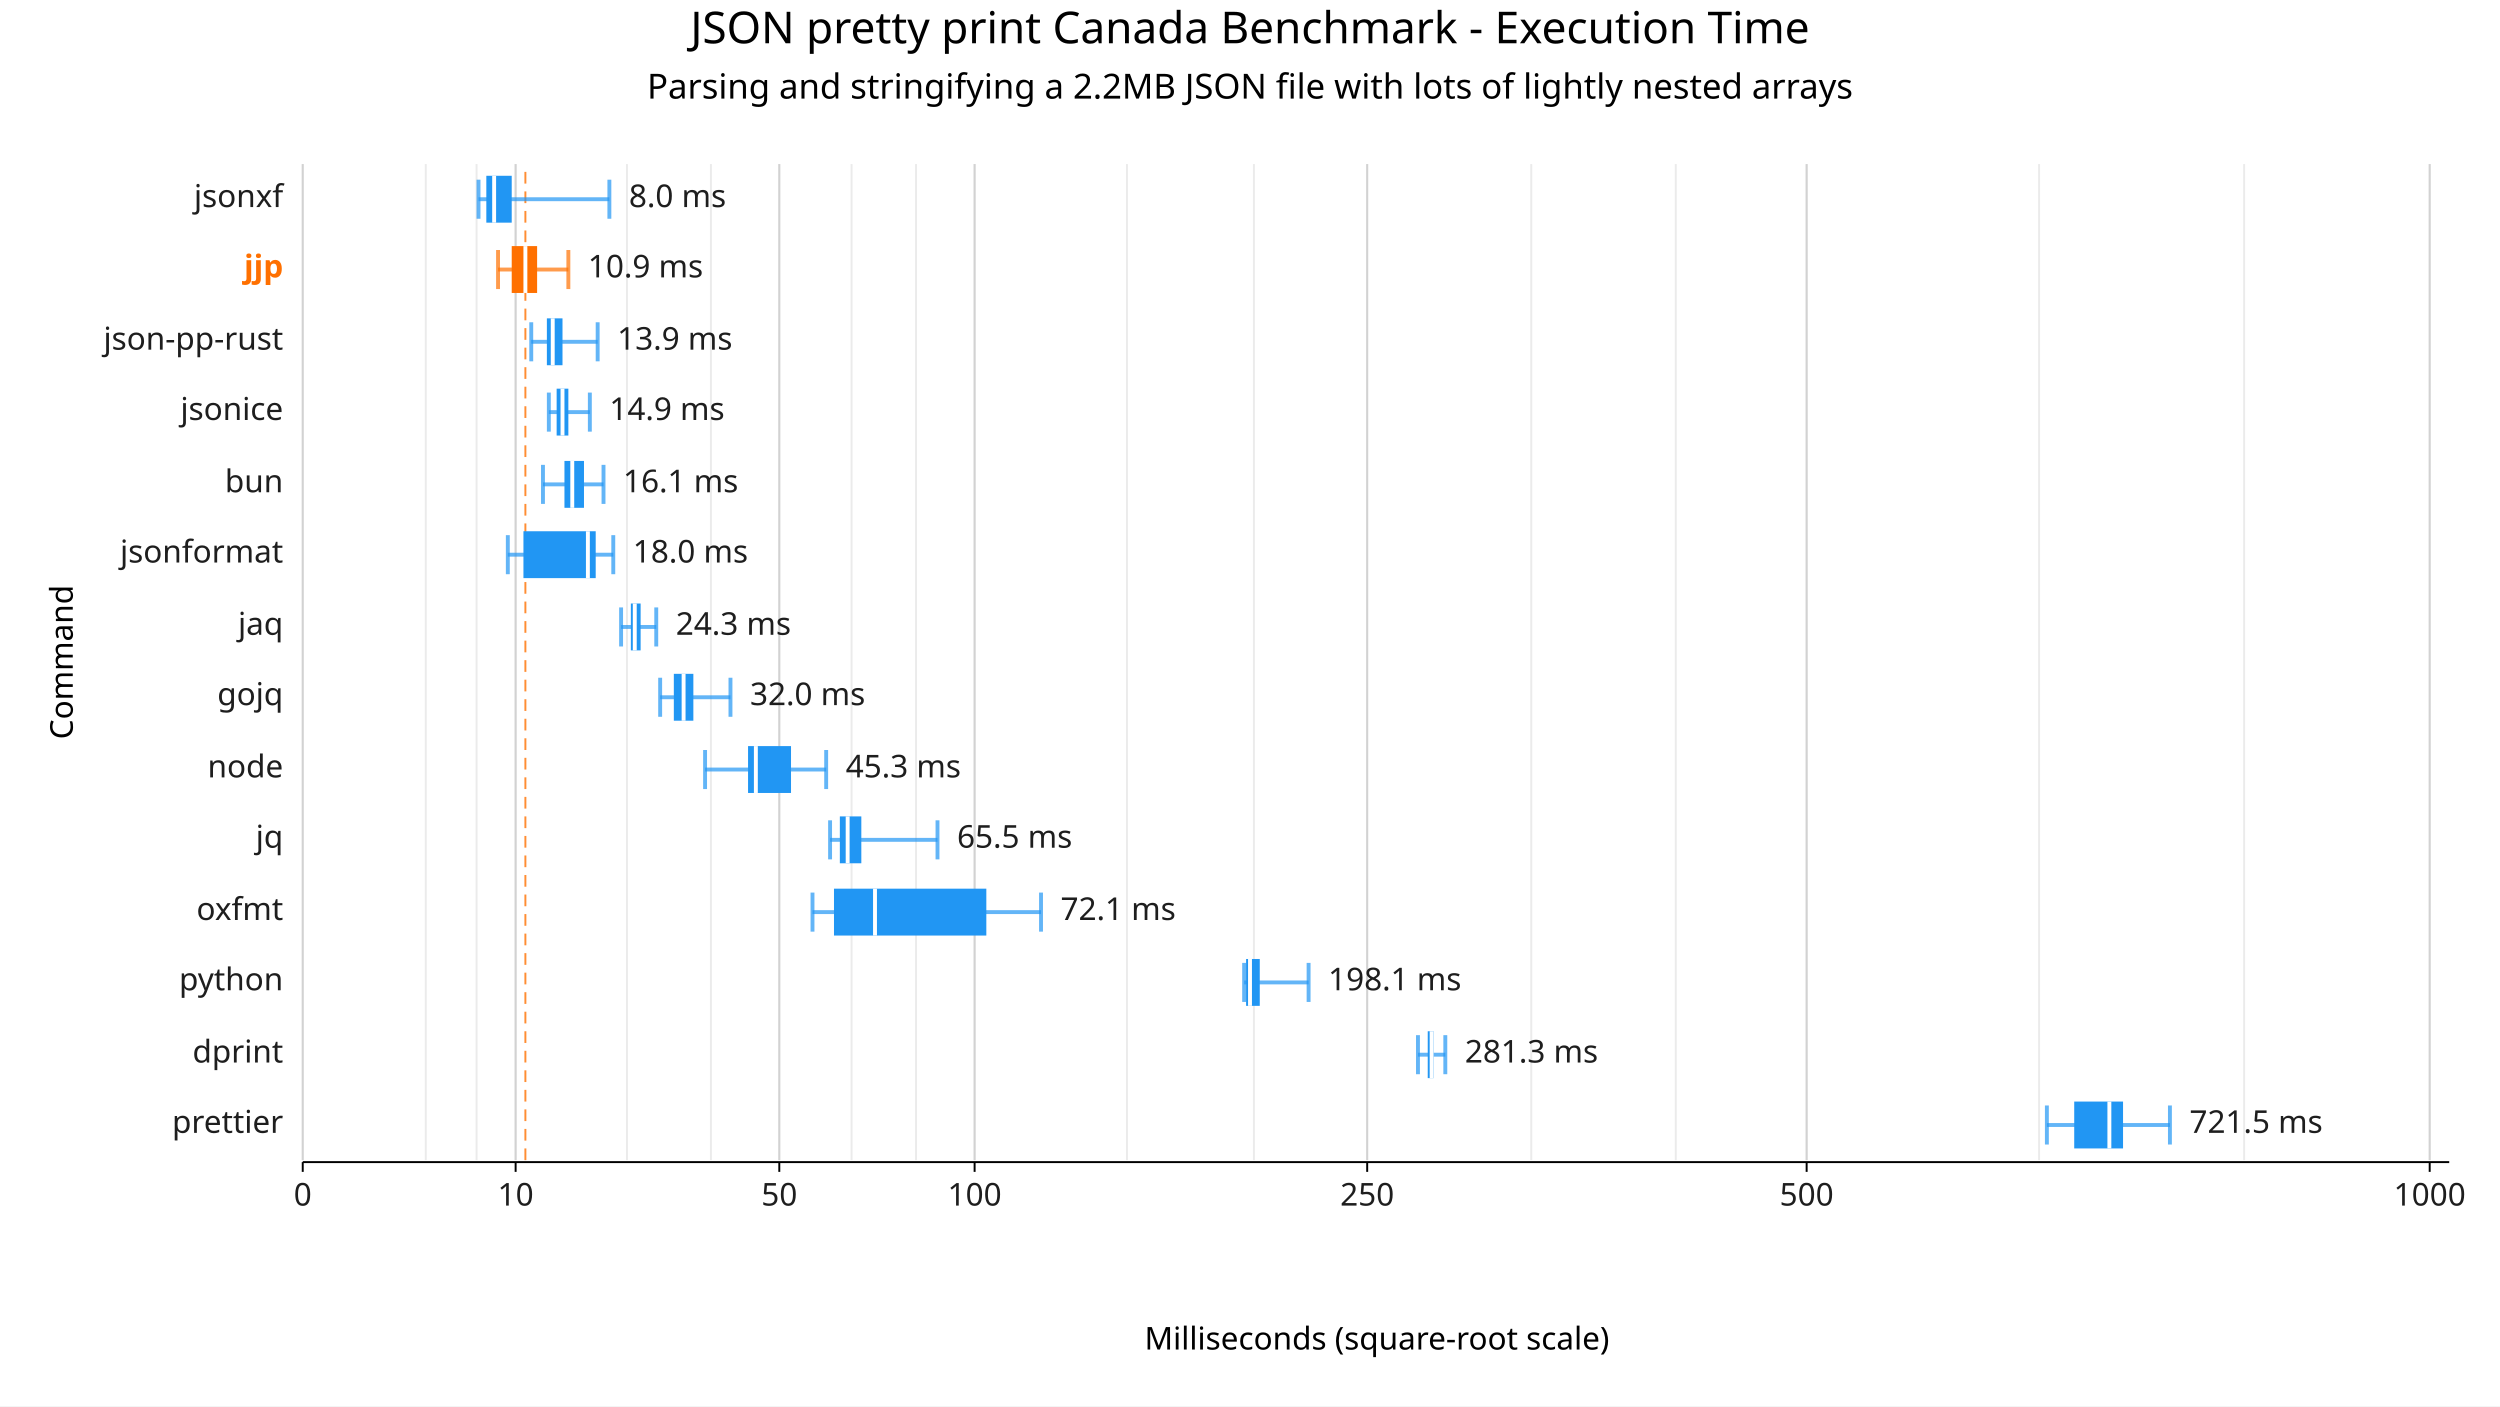
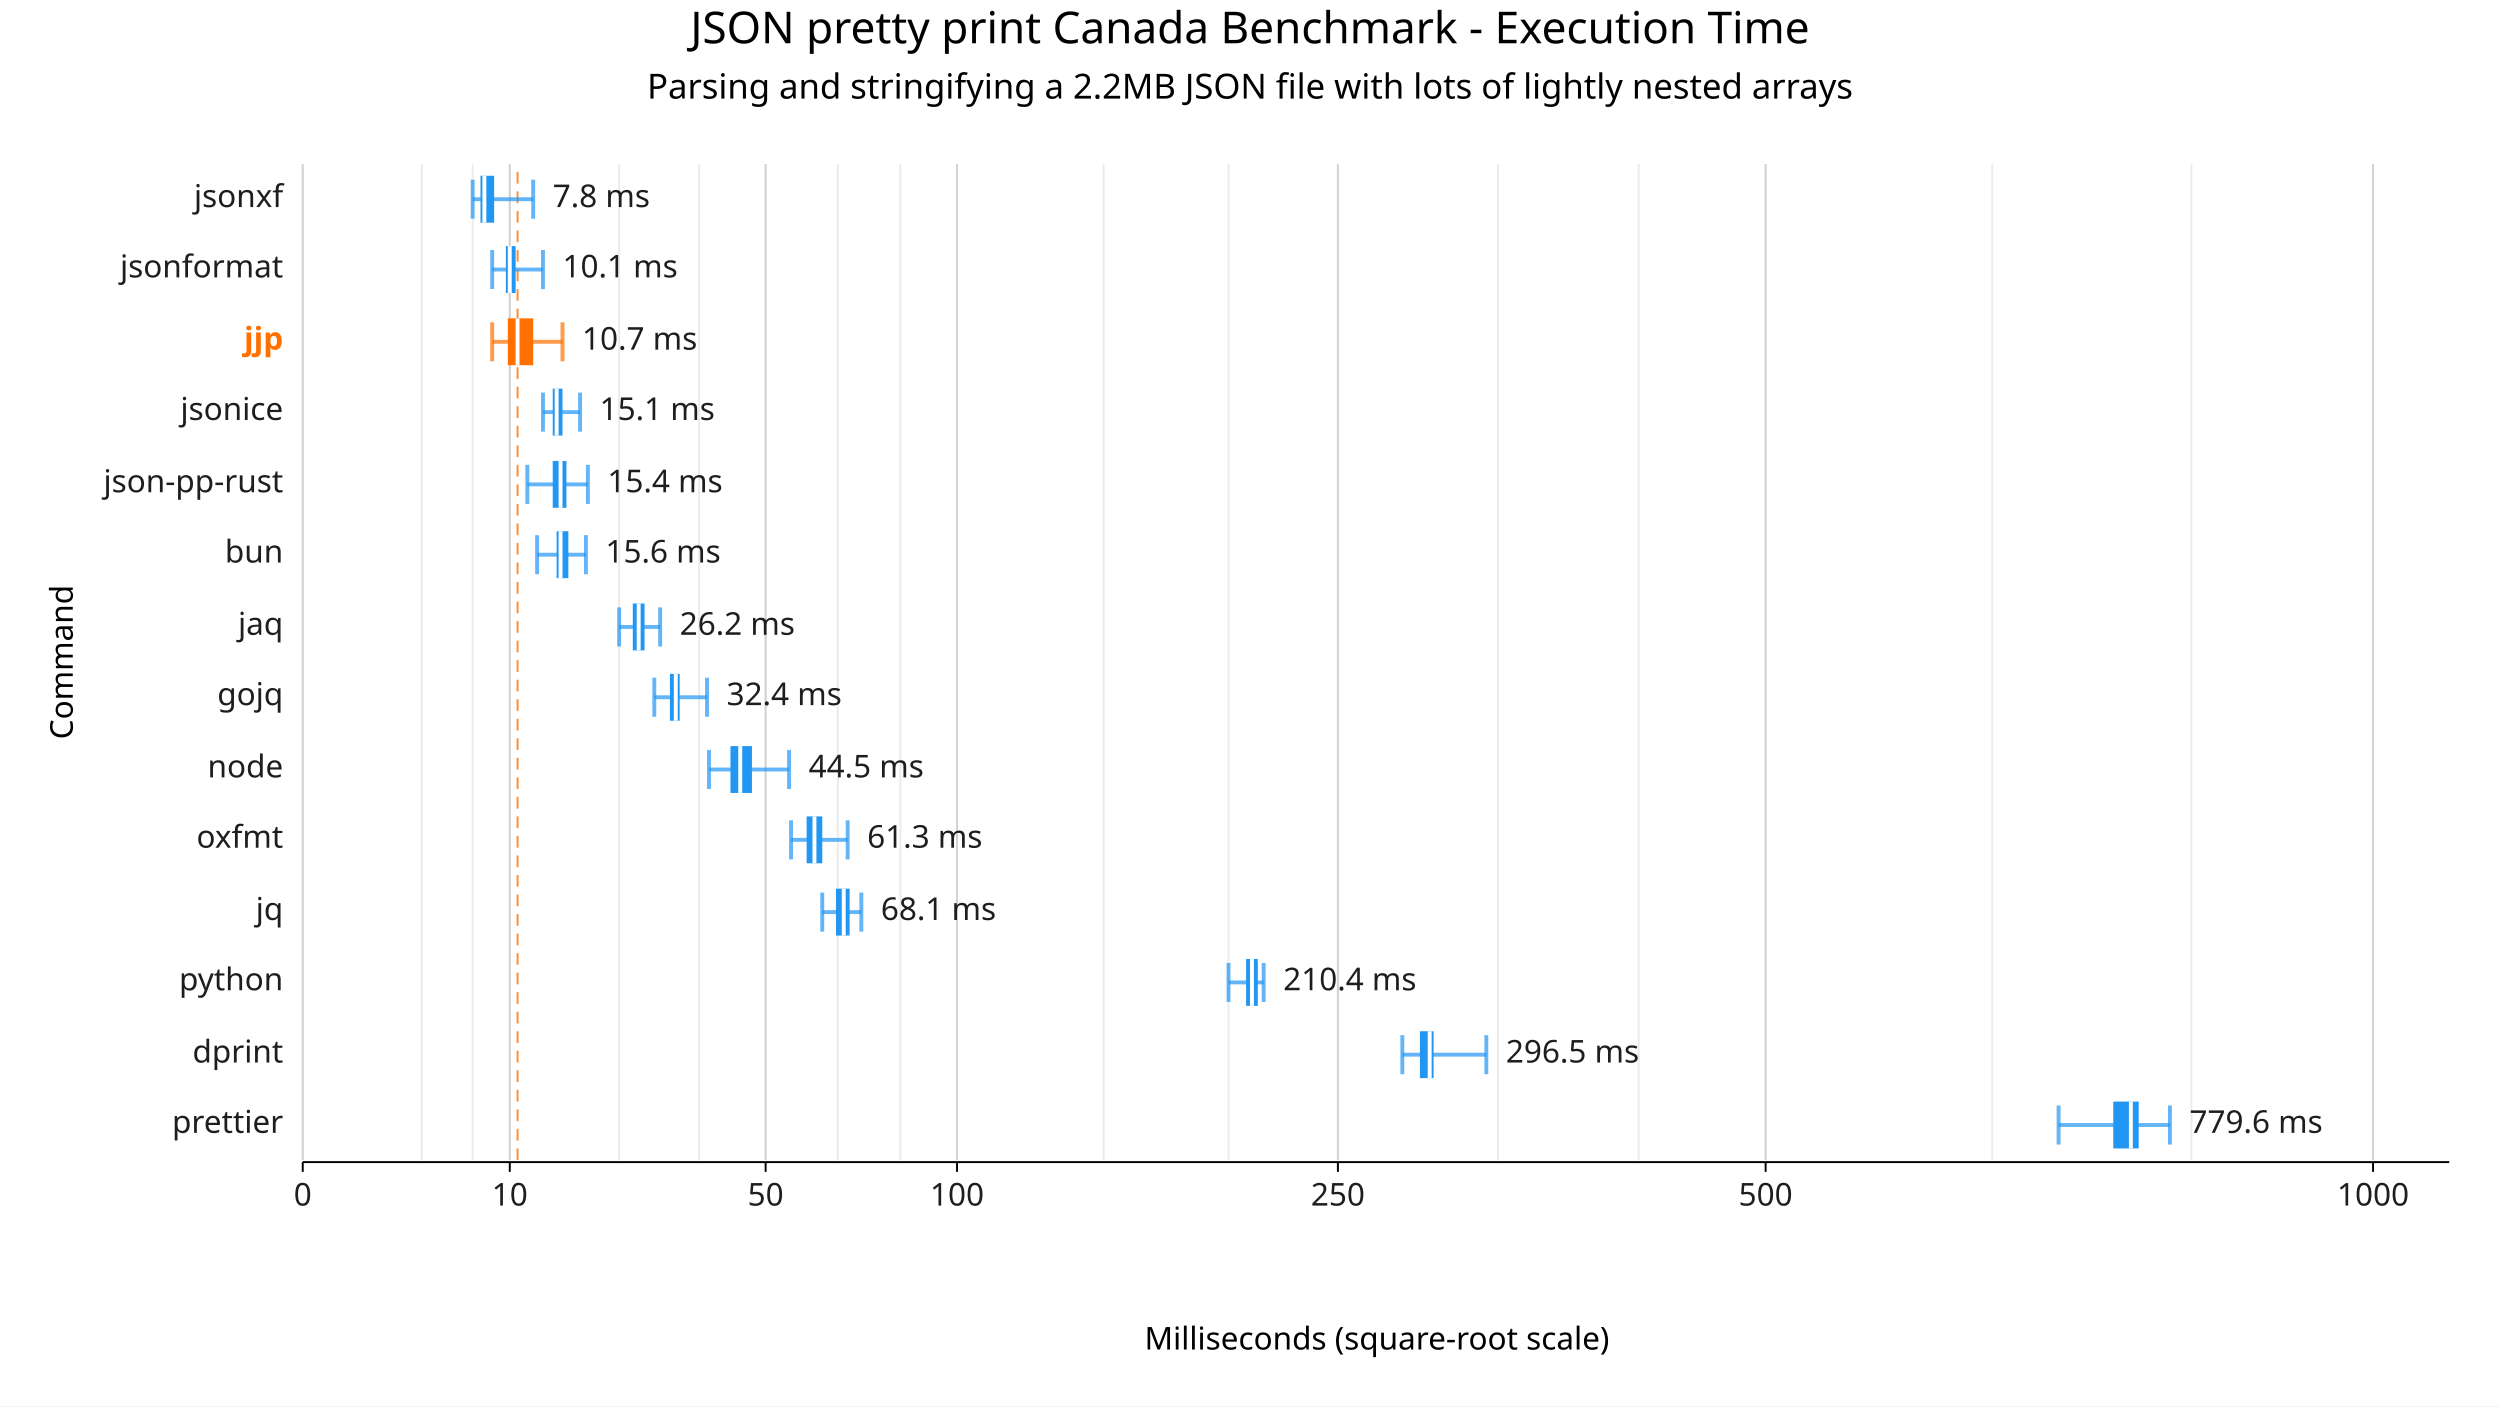
<svg xmlns="http://www.w3.org/2000/svg" width="1280" height="720" viewBox="0 0 1280 720">
  <path fill="#fff" d="M0 0h1280v720H0Z" />
  <text x="640" y="5" fill="#000" dy=".76em" font-family="sans-serif" font-size="22.581px" text-anchor="middle">JSON pretty print Canada Benchmark - Execution Time</text>
  <text x="640" y="37" fill="#000" dy=".76em" font-family="sans-serif" font-size="17.742px" text-anchor="middle">Parsing and stringifying a 2.2MB JSON file with lots of lightly nested arrays</text>
-   <path stroke="#ebebeb" d="M155 594V84M264 594V84M399 594V84M499 594V84M700 594V84M925 594V84M1244 594V84M218 594V84M244 594V84M321 594V84M364 594V84M436 594V84M469 594V84M577 594V84M642 594V84M784 594V84M858 594V84M1044 594V84M1149 594V84" />
+   <path stroke="#ebebeb" d="M155 594V84M261 594V84M392 594V84M490 594V84M685 594V84M904 594V84M1215 594V84M216 594V84M242 594V84M317 594V84M358 594V84M429 594V84M461 594V84M565 594V84M629 594V84M767 594V84M839 594V84M1020 594V84M1122 594V84" />
  <text x="25" y="339" fill="#000" dy=".76em" font-family="sans-serif" font-size="16.129px" text-anchor="middle" transform="rotate(270 25 339)">Command</text>
  <text x="705" y="695" fill="#000" dy="-.5ex" font-family="sans-serif" font-size="16.129px" text-anchor="middle">Milliseconds (square-root scale)</text>
-   <path stroke="#d2d2d2" d="M155 594V84M264 594V84M399 594V84M499 594V84M700 594V84M925 594V84M1244 594V84" />
+   <path stroke="#d2d2d2" d="M155 594V84M261 594V84M392 594V84M490 594V84M685 594V84M904 594V84M1215 594V84" />
  <path fill="none" stroke="#000" d="M155 595h1099" />
  <text x="155" y="605" fill="#1e1e1e" dy=".76em" font-family="sans-serif" font-size="16.129px" text-anchor="middle">0</text>
  <path fill="none" stroke="#000" d="M155 595v5" />
-   <text x="264" y="605" fill="#1e1e1e" dy=".76em" font-family="sans-serif" font-size="16.129px" text-anchor="middle">10</text>
-   <path fill="none" stroke="#000" d="M264 595v5" />
-   <text x="399" y="605" fill="#1e1e1e" dy=".76em" font-family="sans-serif" font-size="16.129px" text-anchor="middle">50</text>
-   <path fill="none" stroke="#000" d="M399 595v5" />
-   <text x="499" y="605" fill="#1e1e1e" dy=".76em" font-family="sans-serif" font-size="16.129px" text-anchor="middle">100</text>
-   <path fill="none" stroke="#000" d="M499 595v5" />
-   <text x="700" y="605" fill="#1e1e1e" dy=".76em" font-family="sans-serif" font-size="16.129px" text-anchor="middle">250</text>
-   <path fill="none" stroke="#000" d="M700 595v5" />
-   <text x="925" y="605" fill="#1e1e1e" dy=".76em" font-family="sans-serif" font-size="16.129px" text-anchor="middle">500</text>
-   <path fill="none" stroke="#000" d="M925 595v5" />
-   <text x="1244" y="605" fill="#1e1e1e" dy=".76em" font-family="sans-serif" font-size="16.129px" text-anchor="middle">1000</text>
-   <path fill="none" stroke="#000" d="M1244 595v5" />
-   <path fill="none" stroke="#ff7000" d="M269 594v-6M269 584v-6M269 574v-6M269 564v-6M269 554v-6M269 544v-6M269 534v-6M269 524v-6M269 514v-6M269 504v-6M269 494v-6M269 484v-6M269 474v-6M269 464v-6M269 454v-6M269 444v-6M269 434v-6M269 424v-6M269 414v-6M269 404v-6M269 394v-6M269 384v-6M269 374v-6M269 364v-6M269 354v-6M269 344v-6M269 334v-6M269 324v-6M269 314v-6M269 304v-6M269 294v-6M269 284v-6M269 274v-6M269 264v-6M269 254v-6M269 244v-6M269 234v-6M269 224v-6M269 214v-6M269 204v-6M269 194v-6M269 184v-6M269 174v-6M269 164v-6M269 154v-6M269 144v-6M269 134v-6M269 124v-6M269 114v-6M269 104v-6M269 94v-6" opacity=".8" />
-   <path fill="none" stroke="#2196f3" stroke-width="2" d="M1048 576h63" opacity=".7" />
-   <path fill="none" stroke="#2196f3" stroke-width="24" d="M1062 576h25" />
-   <path fill="none" stroke="#2196f3" stroke-width="2" d="M1048 566v20M1111 566v20" opacity=".7" />
-   <path fill="none" stroke="#fff" stroke-width="2" d="M1080 564v24" />
-   <text x="1121" y="576" fill="#1e1e1e" dy=".5ex" font-family="sans-serif" font-size="16.129px">721.5 ms</text>
+   <text x="261" y="605" fill="#1e1e1e" dy=".76em" font-family="sans-serif" font-size="16.129px" text-anchor="middle">10</text>
+   <path fill="none" stroke="#000" d="M261 595v5" />
+   <text x="392" y="605" fill="#1e1e1e" dy=".76em" font-family="sans-serif" font-size="16.129px" text-anchor="middle">50</text>
+   <path fill="none" stroke="#000" d="M392 595v5" />
+   <text x="490" y="605" fill="#1e1e1e" dy=".76em" font-family="sans-serif" font-size="16.129px" text-anchor="middle">100</text>
+   <path fill="none" stroke="#000" d="M490 595v5" />
+   <text x="685" y="605" fill="#1e1e1e" dy=".76em" font-family="sans-serif" font-size="16.129px" text-anchor="middle">250</text>
+   <path fill="none" stroke="#000" d="M685 595v5" />
+   <text x="904" y="605" fill="#1e1e1e" dy=".76em" font-family="sans-serif" font-size="16.129px" text-anchor="middle">500</text>
+   <path fill="none" stroke="#000" d="M904 595v5" />
+   <text x="1215" y="605" fill="#1e1e1e" dy=".76em" font-family="sans-serif" font-size="16.129px" text-anchor="middle">1000</text>
+   <path fill="none" stroke="#000" d="M1215 595v5" />
+   <path fill="none" stroke="#ff7000" d="M265 594v-6M265 584v-6M265 574v-6M265 564v-6M265 554v-6M265 544v-6M265 534v-6M265 524v-6M265 514v-6M265 504v-6M265 494v-6M265 484v-6M265 474v-6M265 464v-6M265 454v-6M265 444v-6M265 434v-6M265 424v-6M265 414v-6M265 404v-6M265 394v-6M265 384v-6M265 374v-6M265 364v-6M265 354v-6M265 344v-6M265 334v-6M265 324v-6M265 314v-6M265 304v-6M265 294v-6M265 284v-6M265 274v-6M265 264v-6M265 254v-6M265 244v-6M265 234v-6M265 224v-6M265 214v-6M265 204v-6M265 194v-6M265 184v-6M265 174v-6M265 164v-6M265 154v-6M265 144v-6M265 134v-6M265 124v-6M265 114v-6M265 104v-6M265 94v-6" opacity=".8" />
+   <path fill="none" stroke="#2196f3" stroke-width="2" d="M1054 576h57" opacity=".7" />
+   <path fill="none" stroke="#2196f3" stroke-width="24" d="M1082 576h13" />
+   <path fill="none" stroke="#2196f3" stroke-width="2" d="M1054 566v20M1111 566v20" opacity=".7" />
+   <path fill="none" stroke="#fff" stroke-width="2" d="M1091 564v24" />
+   <text x="1121" y="576" fill="#1e1e1e" dy=".5ex" font-family="sans-serif" font-size="16.129px">779.6 ms</text>
  <text x="145" y="576" fill="#1e1e1e" dy=".5ex" font-family="sans-serif" font-size="16.129px" text-anchor="end">prettier</text>
-   <path fill="none" stroke="#2196f3" stroke-width="2" d="M726 540h14" opacity=".7" />
-   <path fill="none" stroke="#2196f3" stroke-width="24" d="M731 540h3" />
-   <path fill="none" stroke="#2196f3" stroke-width="2" d="M726 530v20M740 530v20" opacity=".7" />
-   <path fill="none" stroke="#fff" stroke-width="2" d="M733 528v24" />
-   <text x="750" y="540" fill="#1e1e1e" dy=".5ex" font-family="sans-serif" font-size="16.129px">281.3 ms</text>
+   <path fill="none" stroke="#2196f3" stroke-width="2" d="M718 540h43" opacity=".7" />
+   <path fill="none" stroke="#2196f3" stroke-width="24" d="M727 540h7" />
+   <path fill="none" stroke="#2196f3" stroke-width="2" d="M718 530v20M761 530v20" opacity=".7" />
+   <path fill="none" stroke="#fff" stroke-width="2" d="M732 528v24" />
+   <text x="771" y="540" fill="#1e1e1e" dy=".5ex" font-family="sans-serif" font-size="16.129px">296.5 ms</text>
  <text x="145" y="540" fill="#1e1e1e" dy=".5ex" font-family="sans-serif" font-size="16.129px" text-anchor="end">dprint</text>
-   <path fill="none" stroke="#2196f3" stroke-width="2" d="M637 503h33" opacity=".7" />
-   <path fill="none" stroke="#2196f3" stroke-width="24" d="M638 503h7" />
-   <path fill="none" stroke="#2196f3" stroke-width="2" d="M637 493v20M670 493v20" opacity=".7" />
-   <path fill="none" stroke="#fff" stroke-width="2" d="M640 491v24" />
-   <text x="680" y="503" fill="#1e1e1e" dy=".5ex" font-family="sans-serif" font-size="16.129px">198.1 ms</text>
+   <path fill="none" stroke="#2196f3" stroke-width="2" d="M629 503h18" opacity=".7" />
+   <path fill="none" stroke="#2196f3" stroke-width="24" d="M638 503h6" />
+   <path fill="none" stroke="#2196f3" stroke-width="2" d="M629 493v20M647 493v20" opacity=".7" />
+   <path fill="none" stroke="#fff" stroke-width="2" d="M641 491v24" />
+   <text x="657" y="503" fill="#1e1e1e" dy=".5ex" font-family="sans-serif" font-size="16.129px">210.4 ms</text>
  <text x="145" y="503" fill="#1e1e1e" dy=".5ex" font-family="sans-serif" font-size="16.129px" text-anchor="end">python</text>
-   <path fill="none" stroke="#2196f3" stroke-width="2" d="M416 467h117" opacity=".7" />
-   <path fill="none" stroke="#2196f3" stroke-width="24" d="M427 467h78" />
-   <path fill="none" stroke="#2196f3" stroke-width="2" d="M416 457v20M533 457v20" opacity=".7" />
-   <path fill="none" stroke="#fff" stroke-width="2" d="M448 455v24" />
-   <text x="543" y="467" fill="#1e1e1e" dy=".5ex" font-family="sans-serif" font-size="16.129px">72.1 ms</text>
-   <text x="145" y="467" fill="#1e1e1e" dy=".5ex" font-family="sans-serif" font-size="16.129px" text-anchor="end">oxfmt</text>
-   <path fill="none" stroke="#2196f3" stroke-width="2" d="M425 430h55" opacity=".7" />
-   <path fill="none" stroke="#2196f3" stroke-width="24" d="M430 430h11" />
-   <path fill="none" stroke="#2196f3" stroke-width="2" d="M425 420v20M480 420v20" opacity=".7" />
-   <path fill="none" stroke="#fff" stroke-width="2" d="M434 418v24" />
-   <text x="490" y="430" fill="#1e1e1e" dy=".5ex" font-family="sans-serif" font-size="16.129px">65.5 ms</text>
-   <text x="145" y="430" fill="#1e1e1e" dy=".5ex" font-family="sans-serif" font-size="16.129px" text-anchor="end">jq</text>
-   <path fill="none" stroke="#2196f3" stroke-width="2" d="M361 394h62" opacity=".7" />
-   <path fill="none" stroke="#2196f3" stroke-width="24" d="M383 394h22" />
-   <path fill="none" stroke="#2196f3" stroke-width="2" d="M361 384v20M423 384v20" opacity=".7" />
-   <path fill="none" stroke="#fff" stroke-width="2" d="M387 382v24" />
-   <text x="433" y="394" fill="#1e1e1e" dy=".5ex" font-family="sans-serif" font-size="16.129px">45.3 ms</text>
+   <path fill="none" stroke="#2196f3" stroke-width="2" d="M421 467h20" opacity=".7" />
+   <path fill="none" stroke="#2196f3" stroke-width="24" d="M428 467h7" />
+   <path fill="none" stroke="#2196f3" stroke-width="2" d="M421 457v20M441 457v20" opacity=".7" />
+   <path fill="none" stroke="#fff" stroke-width="2" d="M432 455v24" />
+   <text x="451" y="467" fill="#1e1e1e" dy=".5ex" font-family="sans-serif" font-size="16.129px">68.1 ms</text>
+   <text x="145" y="467" fill="#1e1e1e" dy=".5ex" font-family="sans-serif" font-size="16.129px" text-anchor="end">jq</text>
+   <path fill="none" stroke="#2196f3" stroke-width="2" d="M405 430h29" opacity=".7" />
+   <path fill="none" stroke="#2196f3" stroke-width="24" d="M413 430h8" />
+   <path fill="none" stroke="#2196f3" stroke-width="2" d="M405 420v20M434 420v20" opacity=".7" />
+   <path fill="none" stroke="#fff" stroke-width="2" d="M417 418v24" />
+   <text x="444" y="430" fill="#1e1e1e" dy=".5ex" font-family="sans-serif" font-size="16.129px">61.3 ms</text>
+   <text x="145" y="430" fill="#1e1e1e" dy=".5ex" font-family="sans-serif" font-size="16.129px" text-anchor="end">oxfmt</text>
+   <path fill="none" stroke="#2196f3" stroke-width="2" d="M363 394h41" opacity=".7" />
+   <path fill="none" stroke="#2196f3" stroke-width="24" d="M374 394h11" />
+   <path fill="none" stroke="#2196f3" stroke-width="2" d="M363 384v20M404 384v20" opacity=".7" />
+   <path fill="none" stroke="#fff" stroke-width="2" d="M379 382v24" />
+   <text x="414" y="394" fill="#1e1e1e" dy=".5ex" font-family="sans-serif" font-size="16.129px">44.5 ms</text>
  <text x="145" y="394" fill="#1e1e1e" dy=".5ex" font-family="sans-serif" font-size="16.129px" text-anchor="end">node</text>
-   <path fill="none" stroke="#2196f3" stroke-width="2" d="M338 357h36" opacity=".7" />
-   <path fill="none" stroke="#2196f3" stroke-width="24" d="M345 357h10" />
-   <path fill="none" stroke="#2196f3" stroke-width="2" d="M338 347v20M374 347v20" opacity=".7" />
-   <path fill="none" stroke="#fff" stroke-width="2" d="M350 345v24" />
-   <text x="384" y="357" fill="#1e1e1e" dy=".5ex" font-family="sans-serif" font-size="16.129px">32.0 ms</text>
+   <path fill="none" stroke="#2196f3" stroke-width="2" d="M335 357h27" opacity=".7" />
+   <path fill="none" stroke="#2196f3" stroke-width="24" d="M343 357h5" />
+   <path fill="none" stroke="#2196f3" stroke-width="2" d="M335 347v20M362 347v20" opacity=".7" />
+   <path fill="none" stroke="#fff" stroke-width="2" d="M346 345v24" />
+   <text x="372" y="357" fill="#1e1e1e" dy=".5ex" font-family="sans-serif" font-size="16.129px">32.4 ms</text>
  <text x="145" y="357" fill="#1e1e1e" dy=".5ex" font-family="sans-serif" font-size="16.129px" text-anchor="end">gojq</text>
-   <path fill="none" stroke="#2196f3" stroke-width="2" d="M318 321h18" opacity=".7" />
-   <path fill="none" stroke="#2196f3" stroke-width="24" d="M323 321h5" />
-   <path fill="none" stroke="#2196f3" stroke-width="2" d="M318 311v20M336 311v20" opacity=".7" />
-   <path fill="none" stroke="#fff" stroke-width="2" d="M325 309v24" />
-   <text x="346" y="321" fill="#1e1e1e" dy=".5ex" font-family="sans-serif" font-size="16.129px">24.3 ms</text>
+   <path fill="none" stroke="#2196f3" stroke-width="2" d="M317 321h21" opacity=".7" />
+   <path fill="none" stroke="#2196f3" stroke-width="24" d="M324 321h6" />
+   <path fill="none" stroke="#2196f3" stroke-width="2" d="M317 311v20M338 311v20" opacity=".7" />
+   <path fill="none" stroke="#fff" stroke-width="2" d="M327 309v24" />
+   <text x="348" y="321" fill="#1e1e1e" dy=".5ex" font-family="sans-serif" font-size="16.129px">26.2 ms</text>
  <text x="145" y="321" fill="#1e1e1e" dy=".5ex" font-family="sans-serif" font-size="16.129px" text-anchor="end">jaq</text>
-   <path fill="none" stroke="#2196f3" stroke-width="2" d="M260 284h54" opacity=".7" />
-   <path fill="none" stroke="#2196f3" stroke-width="24" d="M268 284h37" />
-   <path fill="none" stroke="#2196f3" stroke-width="2" d="M260 274v20M314 274v20" opacity=".7" />
-   <path fill="none" stroke="#fff" stroke-width="2" d="M301 272v24" />
-   <text x="324" y="284" fill="#1e1e1e" dy=".5ex" font-family="sans-serif" font-size="16.129px">18.0 ms</text>
-   <text x="145" y="284" fill="#1e1e1e" dy=".5ex" font-family="sans-serif" font-size="16.129px" text-anchor="end">jsonformat</text>
-   <path fill="none" stroke="#2196f3" stroke-width="2" d="M278 248h31" opacity=".7" />
-   <path fill="none" stroke="#2196f3" stroke-width="24" d="M289 248h10" />
-   <path fill="none" stroke="#2196f3" stroke-width="2" d="M278 238v20M309 238v20" opacity=".7" />
-   <path fill="none" stroke="#fff" stroke-width="2" d="M293 236v24" />
-   <text x="319" y="248" fill="#1e1e1e" dy=".5ex" font-family="sans-serif" font-size="16.129px">16.1 ms</text>
-   <text x="145" y="248" fill="#1e1e1e" dy=".5ex" font-family="sans-serif" font-size="16.129px" text-anchor="end">bun</text>
-   <path fill="none" stroke="#2196f3" stroke-width="2" d="M281 211h21" opacity=".7" />
-   <path fill="none" stroke="#2196f3" stroke-width="24" d="M285 211h6" />
-   <path fill="none" stroke="#2196f3" stroke-width="2" d="M281 201v20M302 201v20" opacity=".7" />
-   <path fill="none" stroke="#fff" stroke-width="2" d="M288 199v24" />
-   <text x="312" y="211" fill="#1e1e1e" dy=".5ex" font-family="sans-serif" font-size="16.129px">14.9 ms</text>
+   <path fill="none" stroke="#2196f3" stroke-width="2" d="M275 284h25" opacity=".7" />
+   <path fill="none" stroke="#2196f3" stroke-width="24" d="M285 284h6" />
+   <path fill="none" stroke="#2196f3" stroke-width="2" d="M275 274v20M300 274v20" opacity=".7" />
+   <path fill="none" stroke="#fff" stroke-width="2" d="M287 272v24" />
+   <text x="310" y="284" fill="#1e1e1e" dy=".5ex" font-family="sans-serif" font-size="16.129px">15.6 ms</text>
+   <text x="145" y="284" fill="#1e1e1e" dy=".5ex" font-family="sans-serif" font-size="16.129px" text-anchor="end">bun</text>
+   <path fill="none" stroke="#2196f3" stroke-width="2" d="M270 248h31" opacity=".7" />
+   <path fill="none" stroke="#2196f3" stroke-width="24" d="M283 248h7" />
+   <path fill="none" stroke="#2196f3" stroke-width="2" d="M270 238v20M301 238v20" opacity=".7" />
+   <path fill="none" stroke="#fff" stroke-width="2" d="M287 236v24" />
+   <text x="311" y="248" fill="#1e1e1e" dy=".5ex" font-family="sans-serif" font-size="16.129px">15.4 ms</text>
+   <text x="145" y="248" fill="#1e1e1e" dy=".5ex" font-family="sans-serif" font-size="16.129px" text-anchor="end">json-pp-rust</text>
+   <path fill="none" stroke="#2196f3" stroke-width="2" d="M278 211h19" opacity=".7" />
+   <path fill="none" stroke="#2196f3" stroke-width="24" d="M283 211h5" />
+   <path fill="none" stroke="#2196f3" stroke-width="2" d="M278 201v20M297 201v20" opacity=".7" />
+   <path fill="none" stroke="#fff" stroke-width="2" d="M285 199v24" />
+   <text x="307" y="211" fill="#1e1e1e" dy=".5ex" font-family="sans-serif" font-size="16.129px">15.1 ms</text>
  <text x="145" y="211" fill="#1e1e1e" dy=".5ex" font-family="sans-serif" font-size="16.129px" text-anchor="end">jsonice</text>
-   <path fill="none" stroke="#2196f3" stroke-width="2" d="M272 175h34" opacity=".7" />
-   <path fill="none" stroke="#2196f3" stroke-width="24" d="M280 175h8" />
-   <path fill="none" stroke="#2196f3" stroke-width="2" d="M272 165v20M306 165v20" opacity=".7" />
-   <path fill="none" stroke="#fff" stroke-width="2" d="M283 163v24" />
-   <text x="316" y="175" fill="#1e1e1e" dy=".5ex" font-family="sans-serif" font-size="16.129px">13.9 ms</text>
-   <text x="145" y="175" fill="#1e1e1e" dy=".5ex" font-family="sans-serif" font-size="16.129px" text-anchor="end">json-pp-rust</text>
-   <path fill="none" stroke="#ff7000" stroke-width="2" d="M255 138h36" opacity=".7" />
-   <path fill="none" stroke="#ff7000" stroke-width="24" d="M262 138h13" />
-   <path fill="none" stroke="#ff7000" stroke-width="2" d="M255 128v20M291 128v20" opacity=".7" />
-   <path fill="none" stroke="#fff" stroke-width="2" d="M269 126v24" />
-   <text x="301" y="138" fill="#1e1e1e" dy=".5ex" font-family="sans-serif" font-size="16.129px">10.9 ms</text>
-   <text x="145" y="138" fill="#ff7000" dy=".5ex" font-family="sans-serif" font-size="16.129px" font-weight="700" text-anchor="end">jjp</text>
-   <path fill="none" stroke="#2196f3" stroke-width="2" d="M245 102h67" opacity=".7" />
-   <path fill="none" stroke="#2196f3" stroke-width="24" d="M249 102h13" />
-   <path fill="none" stroke="#2196f3" stroke-width="2" d="M245 92v20M312 92v20" opacity=".7" />
-   <path fill="none" stroke="#fff" stroke-width="2" d="M253 90v24" />
-   <text x="322" y="102" fill="#1e1e1e" dy=".5ex" font-family="sans-serif" font-size="16.129px">8.0 ms</text>
+   <path fill="none" stroke="#ff7000" stroke-width="2" d="M252 175h36" opacity=".7" />
+   <path fill="none" stroke="#ff7000" stroke-width="24" d="M260 175h13" />
+   <path fill="none" stroke="#ff7000" stroke-width="2" d="M252 165v20M288 165v20" opacity=".7" />
+   <path fill="none" stroke="#fff" stroke-width="2" d="M265 163v24" />
+   <text x="298" y="175" fill="#1e1e1e" dy=".5ex" font-family="sans-serif" font-size="16.129px">10.7 ms</text>
+   <text x="145" y="175" fill="#ff7000" dy=".5ex" font-family="sans-serif" font-size="16.129px" font-weight="700" text-anchor="end">jjp</text>
+   <path fill="none" stroke="#2196f3" stroke-width="2" d="M252 138h26" opacity=".7" />
+   <path fill="none" stroke="#2196f3" stroke-width="24" d="M259 138h5" />
+   <path fill="none" stroke="#2196f3" stroke-width="2" d="M252 128v20M278 128v20" opacity=".7" />
+   <path fill="none" stroke="#fff" stroke-width="2" d="M261 126v24" />
+   <text x="288" y="138" fill="#1e1e1e" dy=".5ex" font-family="sans-serif" font-size="16.129px">10.1 ms</text>
+   <text x="145" y="138" fill="#1e1e1e" dy=".5ex" font-family="sans-serif" font-size="16.129px" text-anchor="end">jsonformat</text>
+   <path fill="none" stroke="#2196f3" stroke-width="2" d="M242 102h31" opacity=".7" />
+   <path fill="none" stroke="#2196f3" stroke-width="24" d="M246 102h7" />
+   <path fill="none" stroke="#2196f3" stroke-width="2" d="M242 92v20M273 92v20" opacity=".7" />
+   <path fill="none" stroke="#fff" stroke-width="2" d="M248 90v24" />
+   <text x="283" y="102" fill="#1e1e1e" dy=".5ex" font-family="sans-serif" font-size="16.129px">7.8 ms</text>
  <text x="145" y="102" fill="#1e1e1e" dy=".5ex" font-family="sans-serif" font-size="16.129px" text-anchor="end">jsonxf</text>
</svg>
